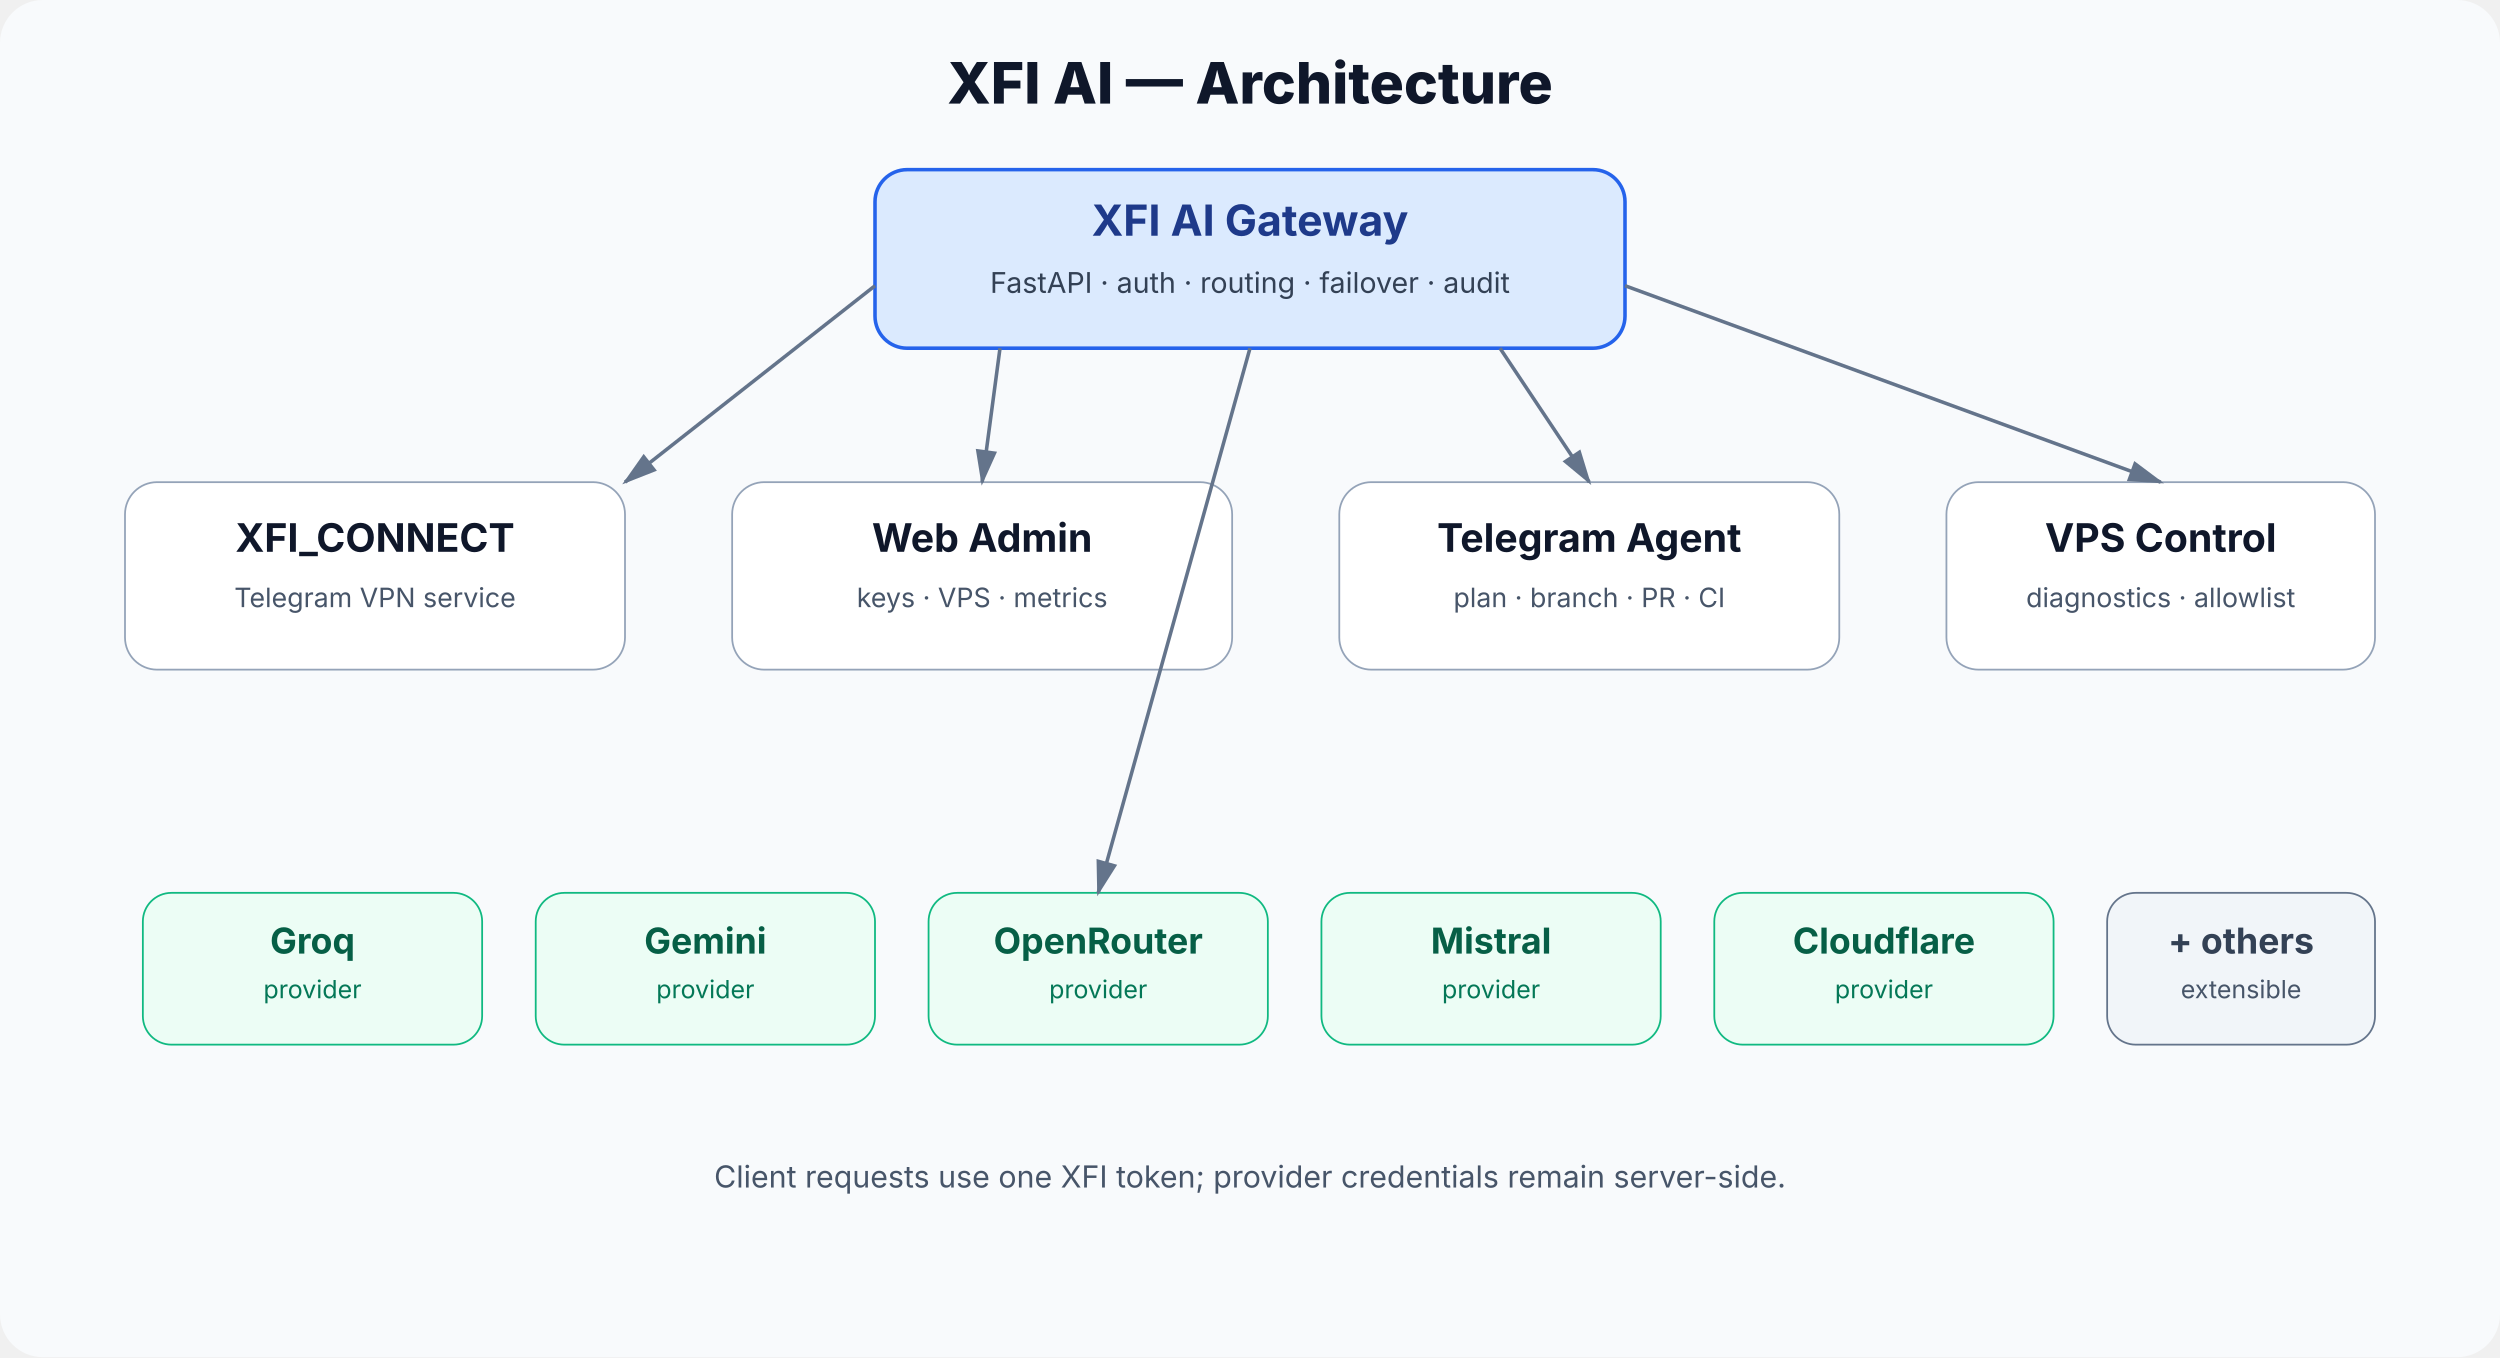
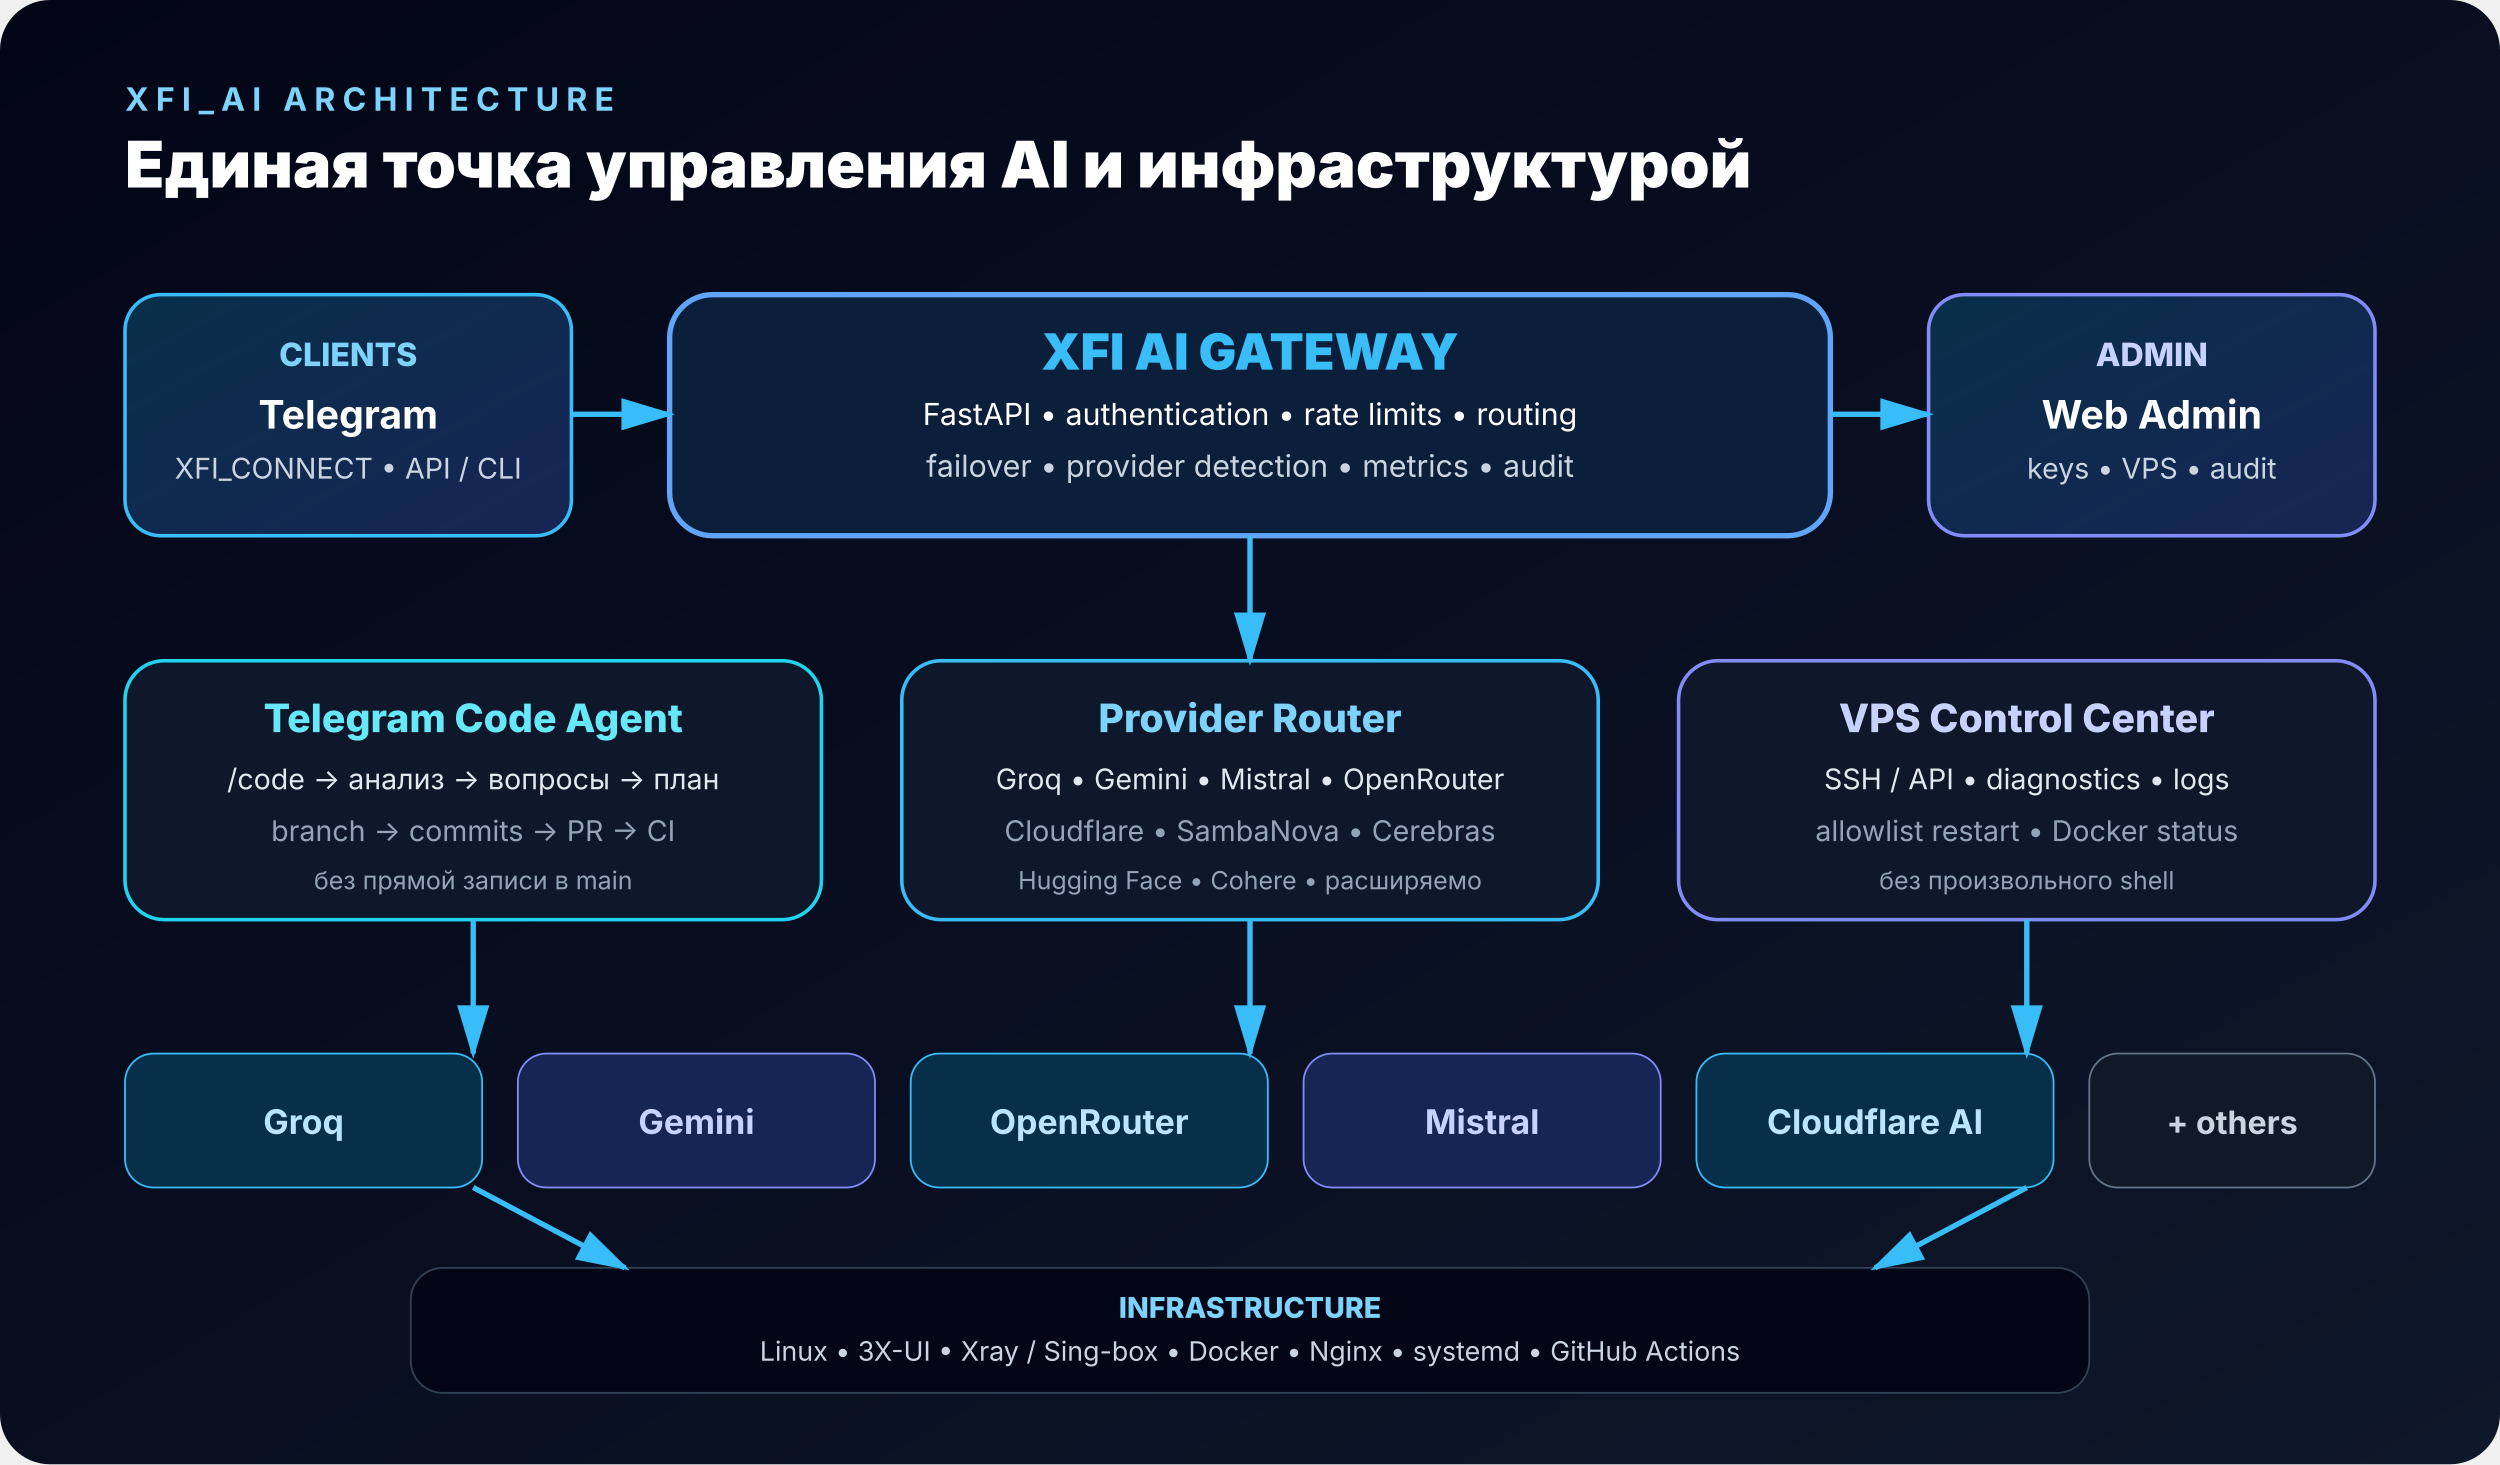
- <svg xmlns="http://www.w3.org/2000/svg" width="1400" height="760" viewBox="0 0 1400 760">
+ <svg xmlns="http://www.w3.org/2000/svg" width="1400" height="820" viewBox="0 0 1400 820">
  <defs>
-     <marker id="a" markerWidth="10" markerHeight="10" refX="9" refY="3" orient="auto">
-       <path d="M0,0 L10,3 L0,6 Z" fill="#64748b" />
+     <linearGradient id="bg" x1="0" y1="0" x2="1" y2="1">
+       <stop stop-color="#020617" />
+       <stop offset="1" stop-color="#0f172a" />
+     </linearGradient>
+     <linearGradient id="card" x1="0" y1="0" x2="1" y2="1">
+       <stop stop-color="#082f49" />
+       <stop offset="1" stop-color="#172554" />
+     </linearGradient>
+     <marker id="arrow" markerWidth="10" markerHeight="10" refX="9" refY="3" orient="auto">
+       <path d="M0,0 L10,3 L0,6 Z" fill="#38bdf8" />
    </marker>
  </defs>
-   <rect width="1400" height="760" rx="24" fill="#f8fafc" />
-   <text x="700" y="58" text-anchor="middle" font-family="Inter,Arial" font-size="32" font-weight="800" fill="#0f172a">XFI AI — Architecture</text>
+   <rect width="1400" height="820" rx="28" fill="url(#bg)" />
+   <text x="70" y="62" fill="#7dd3fc" font-family="Inter,Arial" font-size="18" font-weight="700" letter-spacing="4">XFI_AI ARCHITECTURE</text>
+   <text x="70" y="105" fill="white" font-family="Inter,Arial" font-size="36" font-weight="900">Единая точка управления AI и инфраструктурой</text>
  <g font-family="Inter,Arial" text-anchor="middle">
-     <rect x="490" y="95" width="420" height="100" rx="18" fill="#dbeafe" stroke="#2563eb" stroke-width="2" />
-     <text x="700" y="132" font-size="24" font-weight="700" fill="#1e3a8a">XFI AI Gateway</text>
-     <text x="700" y="164" font-size="16" fill="#334155">FastAPI · auth · routing · failover · audit</text>
-     <rect x="70" y="270" width="280" height="105" rx="18" fill="white" stroke="#94a3b8" />
-     <text x="210" y="309" font-size="22" font-weight="700" fill="#0f172a">XFI_CONNECT</text>
-     <text x="210" y="340" font-size="15" fill="#475569">Telegram VPN service</text>
-     <rect x="410" y="270" width="280" height="105" rx="18" fill="white" stroke="#94a3b8" />
-     <text x="550" y="309" font-size="22" font-weight="700" fill="#0f172a">Web Admin</text>
-     <text x="550" y="340" font-size="15" fill="#475569">keys · VPS · metrics</text>
-     <rect x="750" y="270" width="280" height="105" rx="18" fill="white" stroke="#94a3b8" />
-     <text x="890" y="309" font-size="22" font-weight="700" fill="#0f172a">Telegram Agent</text>
-     <text x="890" y="340" font-size="15" fill="#475569">plan · branch · PR · CI</text>
-     <rect x="1090" y="270" width="240" height="105" rx="18" fill="white" stroke="#94a3b8" />
-     <text x="1210" y="309" font-size="22" font-weight="700" fill="#0f172a">VPS Control</text>
-     <text x="1210" y="340" font-size="15" fill="#475569">diagnostics · allowlist</text>
-     <rect x="80" y="500" width="190" height="85" rx="16" fill="#ecfdf5" stroke="#10b981" />
-     <text x="175" y="534" font-size="20" font-weight="700" fill="#065f46">Groq</text>
-     <text x="175" y="559" font-size="14" fill="#047857">provider</text>
-     <rect x="300" y="500" width="190" height="85" rx="16" fill="#ecfdf5" stroke="#10b981" />
-     <text x="395" y="534" font-size="20" font-weight="700" fill="#065f46">Gemini</text>
-     <text x="395" y="559" font-size="14" fill="#047857">provider</text>
-     <rect x="520" y="500" width="190" height="85" rx="16" fill="#ecfdf5" stroke="#10b981" />
-     <text x="615" y="534" font-size="20" font-weight="700" fill="#065f46">OpenRouter</text>
-     <text x="615" y="559" font-size="14" fill="#047857">provider</text>
-     <rect x="740" y="500" width="190" height="85" rx="16" fill="#ecfdf5" stroke="#10b981" />
-     <text x="835" y="534" font-size="20" font-weight="700" fill="#065f46">Mistral</text>
-     <text x="835" y="559" font-size="14" fill="#047857">provider</text>
-     <rect x="960" y="500" width="190" height="85" rx="16" fill="#ecfdf5" stroke="#10b981" />
-     <text x="1055" y="534" font-size="20" font-weight="700" fill="#065f46">Cloudflare</text>
-     <text x="1055" y="559" font-size="14" fill="#047857">provider</text>
-     <rect x="1180" y="500" width="150" height="85" rx="16" fill="#f1f5f9" stroke="#64748b" />
-     <text x="1255" y="534" font-size="20" font-weight="700" fill="#334155">+ others</text>
-     <text x="1255" y="559" font-size="14" fill="#475569">extensible</text>
+     <rect x="70" y="165" width="250" height="135" rx="20" fill="url(#card)" stroke="#38bdf8" stroke-width="2" />
+     <text x="195" y="205" fill="#7dd3fc" font-size="18" font-weight="800">CLIENTS</text>
+     <text x="195" y="240" fill="white" font-size="22" font-weight="700">Telegram</text>
+     <text x="195" y="268" fill="#cbd5e1" font-size="16">XFI_CONNECT • API / CLI</text>
+     <rect x="375" y="165" width="650" height="135" rx="24" fill="#0b1f3a" stroke="#60a5fa" stroke-width="3" />
+     <text x="700" y="207" fill="#38bdf8" font-size="28" font-weight="900">XFI AI GATEWAY</text>
+     <text x="700" y="238" fill="white" font-size="17">FastAPI • authentication • rate limits • routing</text>
+     <text x="700" y="267" fill="#cbd5e1" font-size="17">failover • provider detection • metrics • audit</text>
+     <rect x="1080" y="165" width="250" height="135" rx="20" fill="url(#card)" stroke="#818cf8" stroke-width="2" />
+     <text x="1205" y="205" fill="#c7d2fe" font-size="18" font-weight="800">ADMIN</text>
+     <text x="1205" y="240" fill="white" font-size="22" font-weight="700">Web Admin</text>
+     <text x="1205" y="268" fill="#cbd5e1" font-size="16">keys • VPS • audit</text>
  </g>
-   <g stroke="#64748b" stroke-width="2" marker-end="url(#a)">
-     <line x1="490" y1="160" x2="350" y2="270" />
-     <line x1="560" y1="195" x2="550" y2="270" />
-     <line x1="840" y1="195" x2="890" y2="270" />
-     <line x1="910" y1="160" x2="1210" y2="270" />
-     <line x1="700" y1="195" x2="615" y2="500" />
+   <g font-family="Inter,Arial" text-anchor="middle">
+     <rect x="70" y="370" width="390" height="145" rx="22" fill="#0f172a" stroke="#22d3ee" stroke-width="2" />
+     <text x="265" y="410" fill="#67e8f9" font-size="22" font-weight="800">Telegram Code Agent</text>
+     <text x="265" y="442" fill="#e2e8f0" font-size="16">/code → анализ → вопросы → план</text>
+     <text x="265" y="471" fill="#94a3b8" font-size="16">branch → commits → PR → CI</text>
+     <text x="265" y="498" fill="#94a3b8" font-size="14">без прямой записи в main</text>
+     <rect x="505" y="370" width="390" height="145" rx="22" fill="#0f172a" stroke="#38bdf8" stroke-width="2" />
+     <text x="700" y="410" fill="#7dd3fc" font-size="22" font-weight="800">Provider Router</text>
+     <text x="700" y="442" fill="#e2e8f0" font-size="16">Groq • Gemini • Mistral • OpenRouter</text>
+     <text x="700" y="471" fill="#94a3b8" font-size="16">Cloudflare • SambaNova • Cerebras</text>
+     <text x="700" y="498" fill="#94a3b8" font-size="14">Hugging Face • Cohere • расширяемо</text>
+     <rect x="940" y="370" width="390" height="145" rx="22" fill="#0f172a" stroke="#818cf8" stroke-width="2" />
+     <text x="1135" y="410" fill="#c7d2fe" font-size="22" font-weight="800">VPS Control Center</text>
+     <text x="1135" y="442" fill="#e2e8f0" font-size="16">SSH / API • diagnostics • logs</text>
+     <text x="1135" y="471" fill="#94a3b8" font-size="16">allowlist restart • Docker status</text>
+     <text x="1135" y="498" fill="#94a3b8" font-size="14">без произвольного shell</text>
  </g>
-   <text x="700" y="665" text-anchor="middle" font-family="Inter,Arial" font-size="17" fill="#475569">Client requests use one XFI token; provider credentials remain server-side.</text>
+   <g font-family="Inter,Arial" text-anchor="middle" font-weight="700">
+     <rect x="70" y="590" width="200" height="75" rx="16" fill="#082f49" stroke="#38bdf8" />
+     <text x="170" y="635" fill="#bae6fd" font-size="19">Groq</text>
+     <rect x="290" y="590" width="200" height="75" rx="16" fill="#172554" stroke="#818cf8" />
+     <text x="390" y="635" fill="#c7d2fe" font-size="19">Gemini</text>
+     <rect x="510" y="590" width="200" height="75" rx="16" fill="#082f49" stroke="#38bdf8" />
+     <text x="610" y="635" fill="#bae6fd" font-size="19">OpenRouter</text>
+     <rect x="730" y="590" width="200" height="75" rx="16" fill="#172554" stroke="#818cf8" />
+     <text x="830" y="635" fill="#c7d2fe" font-size="19">Mistral</text>
+     <rect x="950" y="590" width="200" height="75" rx="16" fill="#082f49" stroke="#38bdf8" />
+     <text x="1050" y="635" fill="#bae6fd" font-size="19">Cloudflare AI</text>
+     <rect x="1170" y="590" width="160" height="75" rx="16" fill="#111827" stroke="#64748b" />
+     <text x="1250" y="635" fill="#cbd5e1" font-size="18">+ others</text>
+   </g>
+   <g font-family="Inter,Arial" text-anchor="middle">
+     <rect x="230" y="710" width="940" height="70" rx="18" fill="#020617" stroke="#334155" />
+     <text x="700" y="738" fill="#7dd3fc" font-size="16" font-weight="800">INFRASTRUCTURE</text>
+     <text x="700" y="762" fill="#cbd5e1" font-size="15">Linux • 3X-UI • Xray / Sing-box • Docker • Nginx • systemd • GitHub Actions</text>
+   </g>
+   <g stroke="#38bdf8" stroke-width="3" fill="none" marker-end="url(#arrow)">
+     <line x1="320" y1="232" x2="375" y2="232" />
+     <line x1="1025" y1="232" x2="1080" y2="232" />
+     <line x1="700" y1="300" x2="700" y2="370" />
+     <line x1="265" y1="515" x2="265" y2="590" />
+     <line x1="700" y1="515" x2="700" y2="590" />
+     <line x1="1135" y1="515" x2="1135" y2="590" />
+     <line x1="1135" y1="665" x2="1050" y2="710" />
+     <line x1="265" y1="665" x2="350" y2="710" />
+   </g>
</svg>
